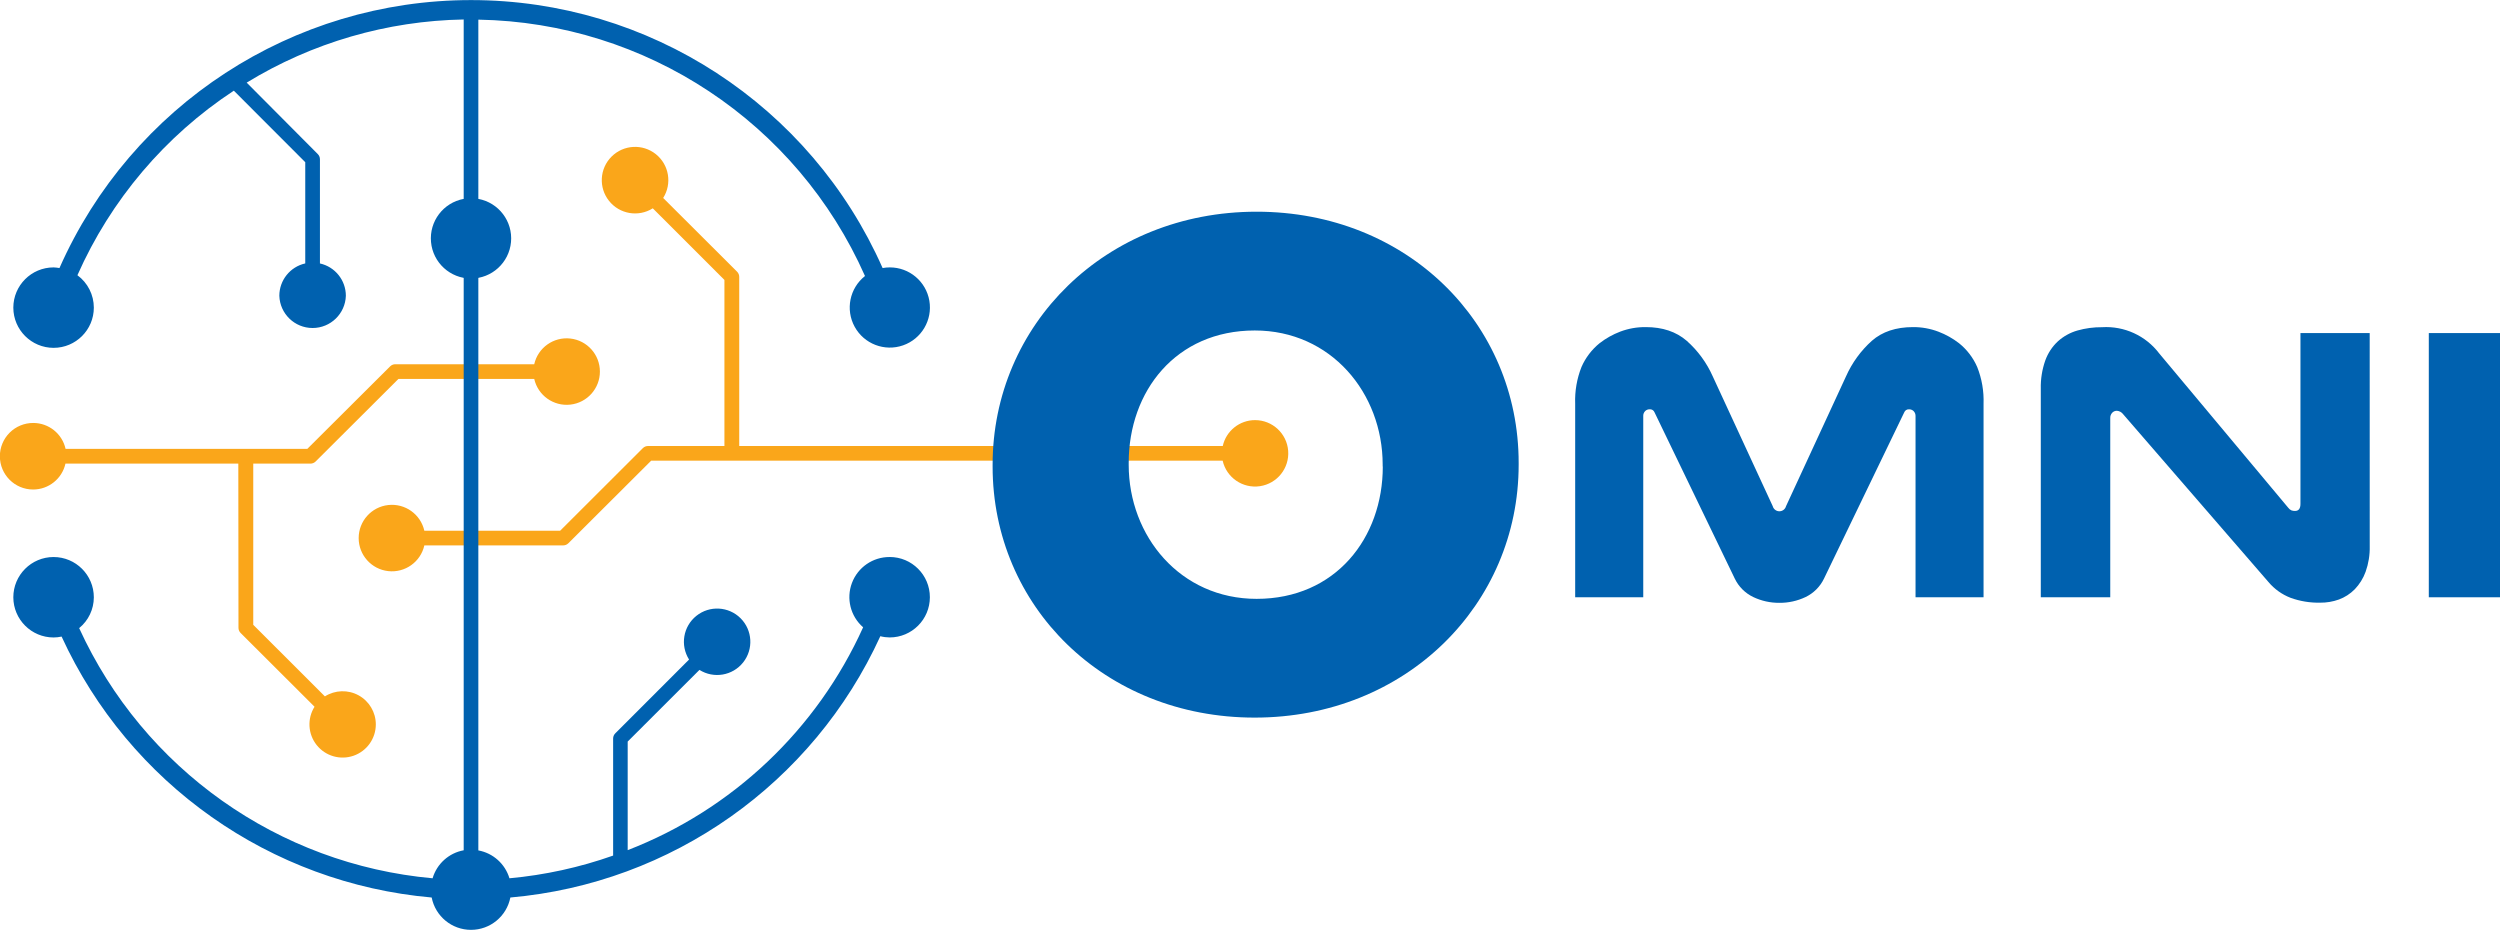
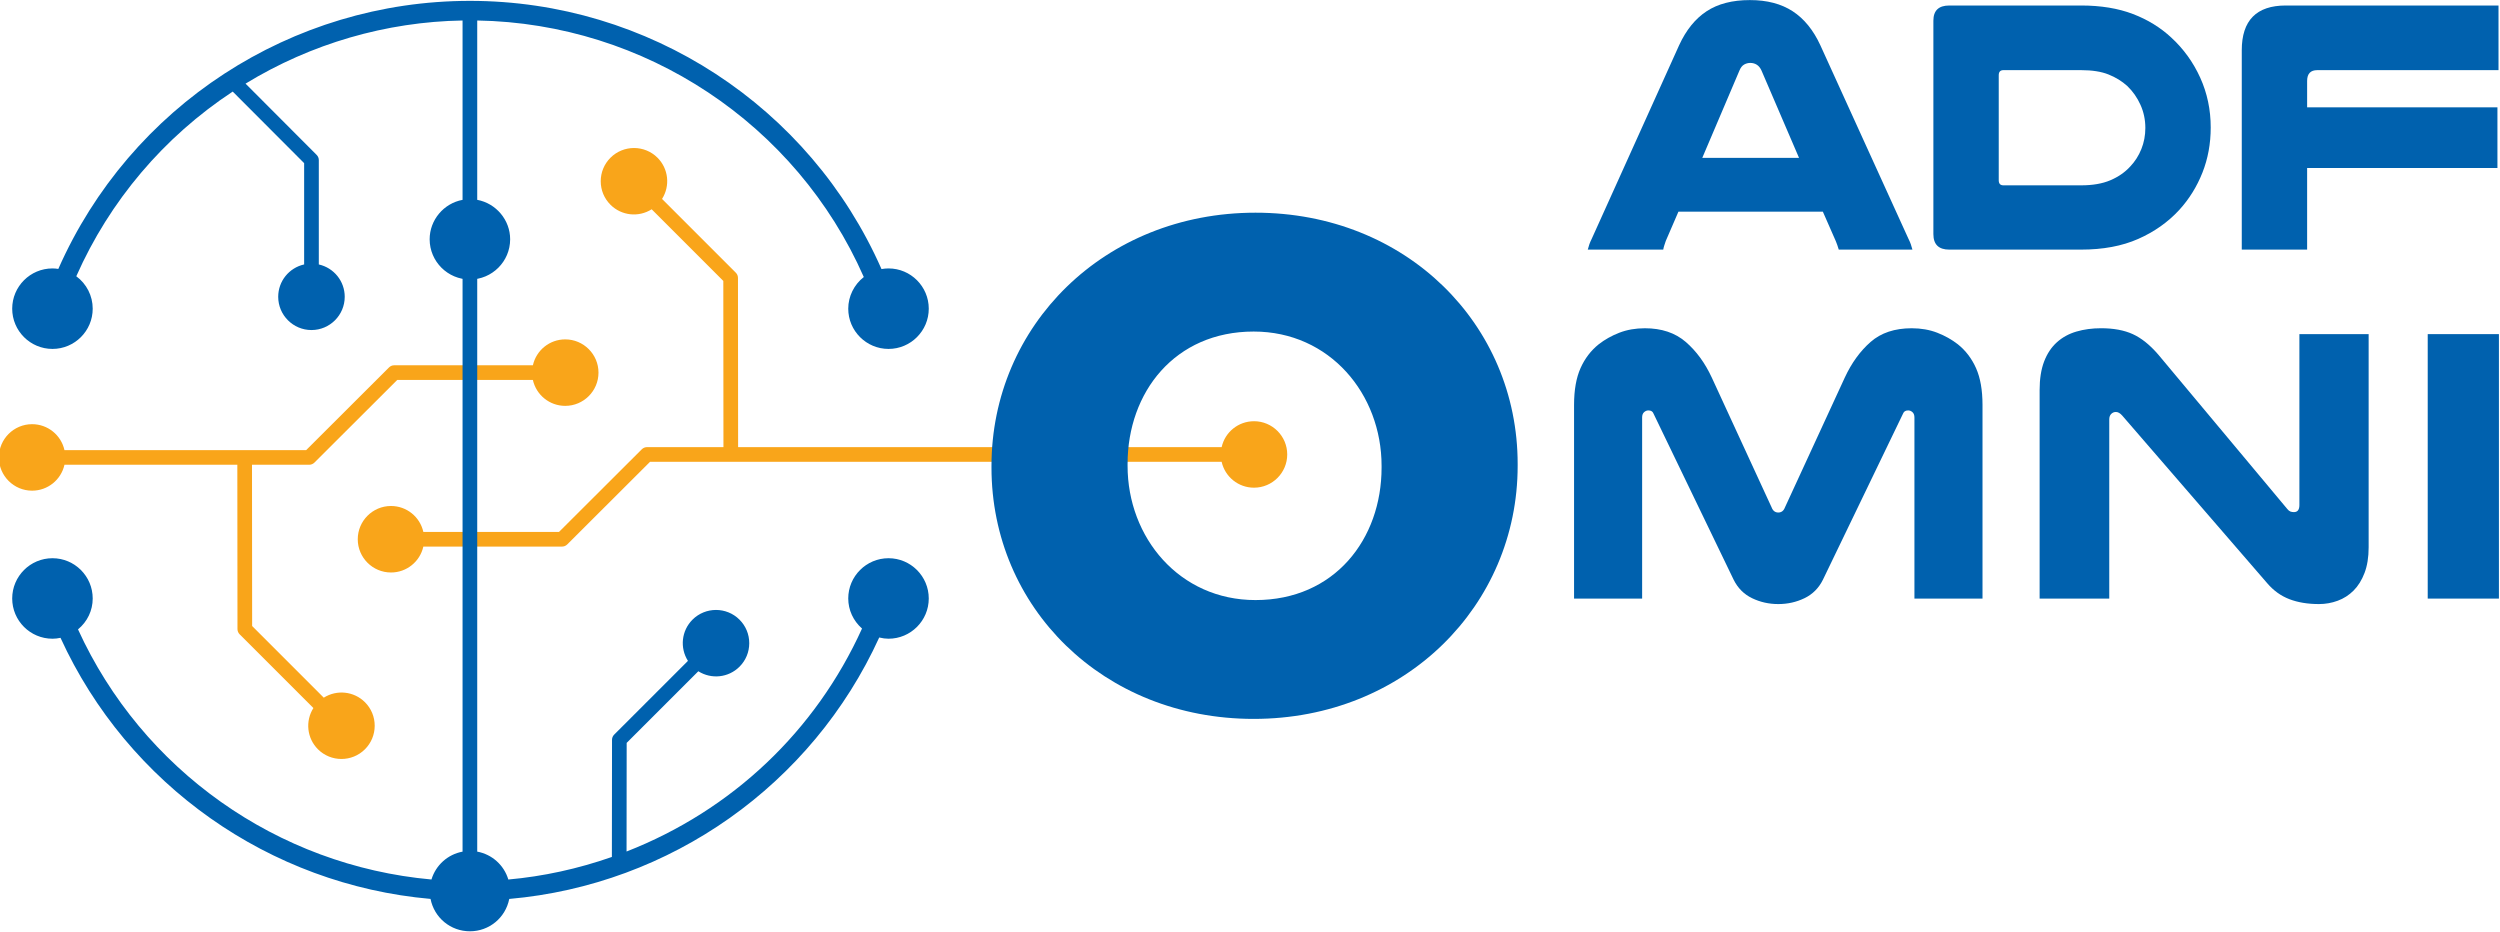
- <svg xmlns="http://www.w3.org/2000/svg" id="Layer_1" data-name="Layer 1" viewBox="0 0 791.8 294.51">
+ <svg xmlns="http://www.w3.org/2000/svg" xml:space="preserve" width="3.75in" height="1.397in" version="1.1" style="shape-rendering:geometricPrecision; text-rendering:geometricPrecision; image-rendering:optimizeQuality; fill-rule:evenodd; clip-rule:evenodd" viewBox="0 0 3750 1397">
  <defs>
-     <style>.cls-1{fill:#faa61a;}.cls-2{fill:#0061af;}</style>
+     <style type="text/css">
+    
+     .fil1 {fill:#0061AE;fill-rule:nonzero}
+     .fil0 {fill:#F9A51A;fill-rule:nonzero}
+    
+   </style>
  </defs>
-   <path class="cls-1" d="M6.94,206.39l-22.69-22.67,0-51.05H2.33A2.34,2.34,0,0,0,4,132l26.24-26.16h43a10.53,10.53,0,1,0,0-4.65H29.24a2.32,2.32,0,0,0-1.64.68L1.37,128H-75.19a10.49,10.49,0,0,0-10.25-8.21A10.54,10.54,0,0,0-96,130.35a10.53,10.53,0,0,0,10.52,10.52,10.49,10.49,0,0,0,10.25-8.2h54.75l.05,52a2.32,2.32,0,0,0,.68,1.64L3.66,209.67a10.51,10.51,0,1,0,19.41,5.6,10.51,10.51,0,0,0-16.13-8.88Z" transform="translate(95.96 14.17)" />
-   <path class="cls-1" d="M301.56,118.89a10.49,10.49,0,0,0-10.25,8.2H138.17l0-53.57a2.32,2.32,0,0,0-.68-1.64L114.08,48.53a10.54,10.54,0,1,0-3.29,3.28l22.69,22.68,0,52.6h-24.2a2.3,2.3,0,0,0-1.64.68L81.44,153.93h-43a10.53,10.53,0,1,0,0,4.64H82.4a2.34,2.34,0,0,0,1.65-.68l26.23-26.16h181a10.52,10.52,0,1,0,10.25-12.84Z" transform="translate(95.96 14.17)" />
-   <path class="cls-2" d="M185.81,162.25a12.69,12.69,0,0,0-8.4,22.26,135.46,135.46,0,0,1-74.57,70.58l0-34.39L125.57,198a10.52,10.52,0,1,0-3.29-3.28L98.91,218.1a2.3,2.3,0,0,0-.68,1.64l0,37.07A135.72,135.72,0,0,1,65.39,264a12.67,12.67,0,0,0-9.85-8.83V66.89a2.32,2.32,0,1,0-4.64,0V255.13A12.65,12.65,0,0,0,41.05,264,136.6,136.6,0,0,1-70.89,184.77,12.61,12.61,0,0,0-66.24,175,12.76,12.76,0,0,0-79,162.25,12.76,12.76,0,0,0-91.74,175,12.76,12.76,0,0,0-79,187.73a12.27,12.27,0,0,0,2.55-.28A142.77,142.77,0,0,0,40.76,270.09a12.7,12.7,0,0,0,24.92,0,142.59,142.59,0,0,0,117.18-82.76,11.86,11.86,0,0,0,2.95.39,12.74,12.74,0,1,0,0-25.48Z" transform="translate(95.96 14.17)" />
-   <path class="cls-2" d="M185.81,70.52a12.19,12.19,0,0,0-2.23.21,142.54,142.54,0,0,0-260.71,0A12.4,12.4,0,0,0-79,70.52,12.77,12.77,0,0,0-91.74,83.27,12.76,12.76,0,0,0-79,96,12.75,12.75,0,0,0-66.24,83.27,12.75,12.75,0,0,0-71.44,73,135.69,135.69,0,0,1-21.9,14.55L.72,37.2V69.26A10.51,10.51,0,0,0-7.49,79.5a10.54,10.54,0,0,0,21.07,0A10.49,10.49,0,0,0,5.37,69.27v-33a2.3,2.3,0,0,0-.68-1.64L-17.83,12a136.38,136.38,0,0,1,68.73-20V48.82a12.72,12.72,0,1,0,4.64,0V-7.95A136.5,136.5,0,0,1,178,73.25a12.7,12.7,0,1,0,7.83-2.73Z" transform="translate(95.96 14.17)" />
-   <path class="cls-2" d="M467.61,176.76a18.94,18.94,0,0,1-8.31-1.85,12.45,12.45,0,0,1-5.82-5.82l-25.4-52.63a1.54,1.54,0,0,0-1.61-1,2,2,0,0,0-1.36.55,2.13,2.13,0,0,0-.62,1.68V175H402.93v-61.3a28.78,28.78,0,0,1,2-11.64,20,20,0,0,1,5.76-7.55,25.39,25.39,0,0,1,6.51-3.65,22.13,22.13,0,0,1,8.11-1.43q7.93,0,12.95,4.34a32.94,32.94,0,0,1,8.24,11.26l19,41.12a2.18,2.18,0,0,0,4.21,0l19-41.12a33.34,33.34,0,0,1,8.18-11.26q4.95-4.33,13-4.34A22.13,22.13,0,0,1,518,90.89a25.39,25.39,0,0,1,6.51,3.65,19.81,19.81,0,0,1,5.76,7.55,28.76,28.76,0,0,1,2,11.64V175H510.73V117.7a2.17,2.17,0,0,0-.62-1.68,2,2,0,0,0-1.37-.55,1.54,1.54,0,0,0-1.61,1l-25.4,52.63a12.45,12.45,0,0,1-5.82,5.82A18.93,18.93,0,0,1,467.61,176.76Z" transform="translate(95.96 14.17)" />
-   <path class="cls-2" d="M654.58,158.81a22.65,22.65,0,0,1-1.3,8.11,15.7,15.7,0,0,1-3.47,5.57,13.73,13.73,0,0,1-5,3.22,17.06,17.06,0,0,1-5.95,1,26,26,0,0,1-9.35-1.54,17.28,17.28,0,0,1-7-5l-46-53.12a2.73,2.73,0,0,0-2-1.12,2,2,0,0,0-1.49.62,2.37,2.37,0,0,0-.62,1.74V175h-22V109a25.3,25.3,0,0,1,1.42-9,15.44,15.44,0,0,1,4-6.07A15.73,15.73,0,0,1,562,90.51a27.77,27.77,0,0,1,7.81-1.05,21.11,21.11,0,0,1,18.09,8.3l40.89,48.91a2.44,2.44,0,0,0,1,.81,3.23,3.23,0,0,0,1.11.18c1.16,0,1.74-.74,1.74-2.23V91.32h21.93Z" transform="translate(95.96 14.17)" />
-   <path class="cls-2" d="M695.84,91.32V175H673.29V91.32Z" transform="translate(95.96 14.17)" />
-   <path class="cls-2" d="M218.42,133.58V133c0-44.22,35.63-80.12,83.61-80.12,47.7,0,83,35.33,83,79.55V133c0,44.22-35.62,80.11-83.61,80.11C253.76,213.11,218.42,177.8,218.42,133.58Zm123.54,0V133c0-22.68-16.37-42.5-40.51-42.5-25,0-39.93,19.24-39.93,41.93V133c0,22.69,16.37,42.5,40.51,42.5C327,175.5,342,156.26,342,133.58Z" transform="translate(95.96 14.17)" />
+   <g id="Layer_x0020_1">
+     <path class="fil0" d="M485.65 1046.5l-107.44 -107.46 -0.21 -241.9 85.83 0c2.87,0 5.69,-1.18 7.78,-3.22l124.24 -123.98 203.47 0c5.1,22.64 25.15,38.86 48.52,38.86 27.52,0 49.89,-22.36 49.89,-49.86 0,-27.5 -22.37,-49.87 -49.89,-49.87 -23.36,0 -43.4,16.22 -48.5,38.86l-208.06 0c-2.92,0 -5.67,1.15 -7.76,3.22l-124.25 124 -362.57 0c-5.1,-22.67 -25.17,-38.88 -48.57,-38.88 -27.47,0 -49.82,22.36 -49.82,49.88 0,27.47 22.35,49.86 49.82,49.86 23.4,0 43.46,-16.22 48.57,-38.86l259.3 0 0.21 246.5c0,2.86 1.15,5.67 3.21,7.76l110.68 110.64c-12.43,19.65 -9.72,45.29 6.81,61.85 9.72,9.71 22.48,14.56 35.25,14.56 12.79,0 25.56,-4.85 35.28,-14.58 9.42,-9.42 14.61,-21.96 14.61,-35.28 0.01,-13.32 -5.18,-25.85 -14.61,-35.28 -16.52,-16.48 -42.17,-19.19 -61.78,-6.81z" />
+     <path class="fil0" d="M1881 631.84c-23.39,0 -43.46,16.21 -48.54,38.87l-725.29 0 -0.21 -253.86c0,-2.93 -1.14,-5.7 -3.22,-7.78l-110.67 -110.67c12.43,-19.61 9.72,-45.28 -6.81,-61.82 -19.44,-19.41 -51.08,-19.41 -70.53,0 -9.43,9.43 -14.63,21.96 -14.64,35.28 0,13.33 5.19,25.85 14.64,35.28 16.53,16.5 42.18,19.21 61.78,6.79l107.46 107.47 0.19 249.3 -114.64 0c-2.9,0 -5.67,1.13 -7.76,3.18l-124.25 124 -203.49 0c-5.08,-22.67 -25.14,-38.89 -48.52,-38.89 -27.5,0 -49.87,22.39 -49.87,49.89 0,27.5 22.37,49.86 49.87,49.86 23.36,0 43.42,-16.21 48.52,-38.86l208.04 0c2.91,0 5.67,-1.15 7.78,-3.22l124.24 -123.99 857.37 0c5.09,22.65 25.15,38.86 48.54,38.86 27.48,0 49.85,-22.37 49.85,-49.86 0,-27.48 -22.36,-49.85 -49.85,-49.85z" />
+     <path class="fil1" d="M1332.79 837.32c-33.3,0 -60.42,27.08 -60.42,60.39 0,17.22 7.5,33.54 20.67,45.1 -69.81,154.01 -195.07,272.61 -353.21,334.47l0.18 -162.97 107.47 -107.43c19.61,12.41 45.26,9.7 61.78,-6.83 9.42,-9.43 14.61,-21.93 14.61,-35.25 0.02,-13.33 -5.18,-25.86 -14.61,-35.3 -19.44,-19.44 -51.08,-19.41 -70.53,0 -16.53,16.53 -19.25,42.19 -6.82,61.82l-110.7 110.67c-2.06,2.08 -3.18,4.85 -3.18,7.76l-0.21 175.68c-50.91,17.81 -103.13,29.19 -155.33,33.85 -6.48,-21.61 -24.43,-37.74 -46.65,-41.85l0 -892c0,-6.07 -4.93,-11 -11,-11 -6.07,0 -11,4.93 -11,11l0 892.03c-22.19,4.1 -40.15,20.21 -46.64,41.79 -231.15,-20.8 -433.97,-164.33 -530.18,-375.18 14.04,-11.59 22.04,-28.35 22.04,-46.35 0,-33.31 -27.07,-60.39 -60.36,-60.39 -33.31,0 -60.4,27.08 -60.4,60.39 0,33.28 27.09,60.36 60.4,60.36 3.87,0 7.85,-0.43 12.07,-1.35 100.89,220.46 313.22,370.29 555.04,391.64 5.58,28.26 30.1,48.57 59.06,48.57 28.91,0 53.39,-20.28 59,-48.53 241.89,-21.2 454.2,-171.26 554.97,-392.18 5.07,1.25 9.54,1.85 13.94,1.85 33.28,0 60.36,-27.08 60.36,-60.36 0,-33.31 -27.08,-60.39 -60.36,-60.39z" />
+     <path class="fil1" d="M1332.79 402.64c-3.44,0 -6.98,0.32 -10.54,0.97 -107.75,-244.47 -349.85,-402.32 -617.41,-402.31 -267.46,0 -509.54,157.75 -617.36,402.09 -3.15,-0.5 -5.99,-0.75 -8.78,-0.75 -33.31,0 -60.4,27.08 -60.4,60.39 0,33.28 27.09,60.36 60.4,60.36 33.29,0 60.36,-27.09 60.36,-60.36 0,-19.25 -9.17,-37.25 -24.63,-48.64 50.06,-113.07 131.13,-208.78 234.64,-277.03l107.14 107.36 0 151.94c-22.68,5.1 -38.9,25.14 -38.9,48.52 0,27.5 22.39,49.89 49.9,49.89 27.5,0 49.88,-22.39 49.88,-49.89 0,-23.36 -16.22,-43.41 -38.88,-48.5l0 -156.52c0,-2.93 -1.15,-5.69 -3.23,-7.79l-106.67 -106.92c98.37,-60.04 210.81,-92.76 325.53,-94.71l0 269.03c-28.3,5.25 -49.37,30.25 -49.37,59.13 0,33.28 27.1,60.35 60.4,60.35 33.29,0 60.36,-27.07 60.36,-60.35 0,-28.87 -21.07,-53.9 -49.39,-59.15l0 -269c251.49,4.25 478.67,154.99 579.86,384.79 -14.64,11.46 -23.33,29.06 -23.33,47.49 0,33.28 27.11,60.36 60.42,60.36 33.28,0 60.36,-27.09 60.36,-60.36 0,-33.31 -27.08,-60.39 -60.36,-60.39z" />
+     <path class="fil1" d="M2667.43 906.1c-14.08,0 -27.19,-2.94 -39.32,-8.82 -12.14,-5.86 -21.33,-15.06 -27.58,-27.57l-120.31 -249.4c-1.17,-3.13 -3.72,-4.69 -7.63,-4.69 -2.35,0 -4.5,0.87 -6.46,2.64 -1.96,1.75 -2.93,4.4 -2.93,7.93l0 271.7 -102.11 0 0 -290.49c0,-22.29 3.24,-40.68 9.7,-55.17 6.44,-14.46 15.54,-26.4 27.28,-35.79 9,-7.03 19.26,-12.81 30.81,-17.31 11.54,-4.5 24.36,-6.75 38.44,-6.75 25.03,0 45.47,6.85 61.32,20.53 15.85,13.71 28.85,31.5 39.03,53.42l89.79 194.82c1.94,5.09 5.28,7.63 9.97,7.63 4.69,0 8.02,-2.53 9.97,-7.63l89.79 -194.82c10.17,-21.92 23.07,-39.71 38.72,-53.42 15.64,-13.68 36.18,-20.53 61.62,-20.53 14.08,0 26.89,2.25 38.43,6.75 11.54,4.5 21.8,10.28 30.82,17.31 11.74,9.39 20.83,21.33 27.28,35.79 6.46,14.48 9.7,32.87 9.7,55.17l0 290.49 -102.11 0 0 -271.7c0,-3.53 -0.99,-6.18 -2.94,-7.93 -1.96,-1.76 -4.1,-2.64 -6.46,-2.64 -3.9,0 -6.44,1.57 -7.63,4.69l-120.3 249.4c-6.25,12.52 -15.44,21.71 -27.57,27.57 -12.14,5.87 -25.24,8.82 -39.32,8.82z" />
+     <path class="fil1" d="M3552.96 821.01c0,14.87 -2.06,27.68 -6.17,38.44 -4.1,10.76 -9.58,19.56 -16.42,26.4 -6.86,6.85 -14.78,11.93 -23.78,15.26 -9,3.32 -18.39,4.99 -28.17,4.99 -16.83,0 -31.59,-2.46 -44.3,-7.33 -12.72,-4.89 -23.76,-12.82 -33.15,-23.78l-217.72 -251.75c-3.13,-3.52 -6.26,-5.28 -9.39,-5.28 -2.74,0 -5.08,0.97 -7.04,2.93 -1.96,1.96 -2.93,4.69 -2.93,8.22l0 268.76 -104.46 0 0 -312.78c0,-16.82 2.24,-31.11 6.75,-42.85 4.48,-11.74 10.86,-21.3 19.07,-28.75 8.22,-7.43 18,-12.81 29.35,-16.14 11.33,-3.32 23.67,-4.99 36.97,-4.99 18.78,0 34.61,2.93 47.53,8.81 12.92,5.86 25.62,16.04 38.14,30.51l193.67 231.79c1.56,1.97 3.13,3.24 4.68,3.82 1.57,0.6 3.33,0.88 5.29,0.88 5.47,0 8.21,-3.52 8.21,-10.56l0 -256.44 103.87 0 0 319.82z" />
+     <polygon class="fil1" points="3748.37,897.89 3641.58,897.89 3641.58,501.19 3748.37,501.19 " />
+     <path class="fil1" d="M2072.37 701.43l0 -2.72c0,-107.5 -77.56,-201.39 -191.86,-201.39 -118.39,0 -189.15,91.15 -189.15,198.67l0 2.72c0,107.5 77.56,201.39 191.87,201.39 118.39,0 189.14,-91.17 189.14,-198.67zm-585.14 0l0 -2.72c0,-209.57 168.76,-379.67 396,-379.67 225.89,0 393.26,167.39 393.26,376.94l0 2.72c0,209.57 -168.72,379.65 -395.98,379.65 -225.91,0 -393.28,-167.37 -393.28,-376.93z" />
+     <path class="fil1" d="M2698.56 236.84l-56.33 -131.08c-1.82,-3.97 -4.15,-6.86 -7.04,-8.67 -2.89,-1.81 -6.14,-2.71 -9.75,-2.71 -3.25,0 -6.32,0.8 -9.21,2.43 -2.9,1.63 -5.24,4.61 -7.04,8.94l-55.79 131.08 145.17 0zm164.12 121.33c1.43,2.89 2.61,5.6 3.52,8.13 0.9,2.53 1.71,5.24 2.44,8.12l-110.5 0c-0.74,-2.53 -1.44,-4.78 -2.17,-6.78 -0.72,-1.97 -1.44,-3.87 -2.17,-5.68l-19.5 -44.42 -216.67 0 -18.96 43.87c-0.72,2.17 -1.44,4.33 -2.17,6.5 -0.74,2.17 -1.28,4.33 -1.63,6.5l-113.21 0c0.72,-2.89 1.53,-5.59 2.43,-8.12 0.9,-2.53 2.08,-5.24 3.53,-8.13l131.08 -290.33c10.47,-22.75 24.18,-39.72 41.17,-50.92 16.97,-11.19 38.64,-16.79 65,-16.79 25.64,0 47.03,5.6 64.18,16.79 17.15,11.2 30.96,28.17 41.44,50.92l132.17 290.33z" />
+     <path class="fil1" d="M3005.15 105.21c-4.69,0 -7.04,2.53 -7.04,7.59l0 157.62c0,5.06 2.35,7.59 7.04,7.59l116.46 0c17.33,0 31.96,-2.53 43.87,-7.59 11.92,-5.06 21.85,-11.91 29.79,-20.58 7.21,-7.58 12.81,-16.33 16.79,-26.28 3.97,-9.92 5.96,-20.49 5.96,-31.68 0,-12.28 -2.44,-23.83 -7.32,-34.67 -4.88,-10.83 -11.46,-20.22 -19.76,-28.17 -7.94,-7.22 -17.33,-13 -28.17,-17.33 -10.83,-4.33 -24.56,-6.5 -41.17,-6.5l-116.46 0zm116.46 -96.96c29.61,0 55.51,4.25 77.72,12.74 22.22,8.47 41.44,20.31 57.7,35.47 18.42,16.97 32.85,37.01 43.33,60.13 10.47,23.11 15.71,48.03 15.71,74.75 0,24.2 -4.15,46.76 -12.46,67.71 -8.31,20.94 -19.86,39.54 -34.67,55.79 -16.97,18.42 -37.56,32.96 -61.75,43.6 -24.19,10.67 -52.74,15.98 -85.58,15.98l-197.71 0c-15.9,0 -23.83,-7.76 -23.83,-23.29l0 -320.12c0,-15.17 7.93,-22.75 23.83,-22.75l197.71 0z" />
+     <path class="fil1" d="M3747.77 8.26l0 96.96 -271.91 0c-10.11,0 -15.17,5.42 -15.17,16.25l0 39.54 285.46 0 0 91 -285.46 0 0 122.41 -98.04 0 0 -299c0,-44.78 22.01,-67.17 66.08,-67.17l319.04 0z" />
+   </g>
</svg>
